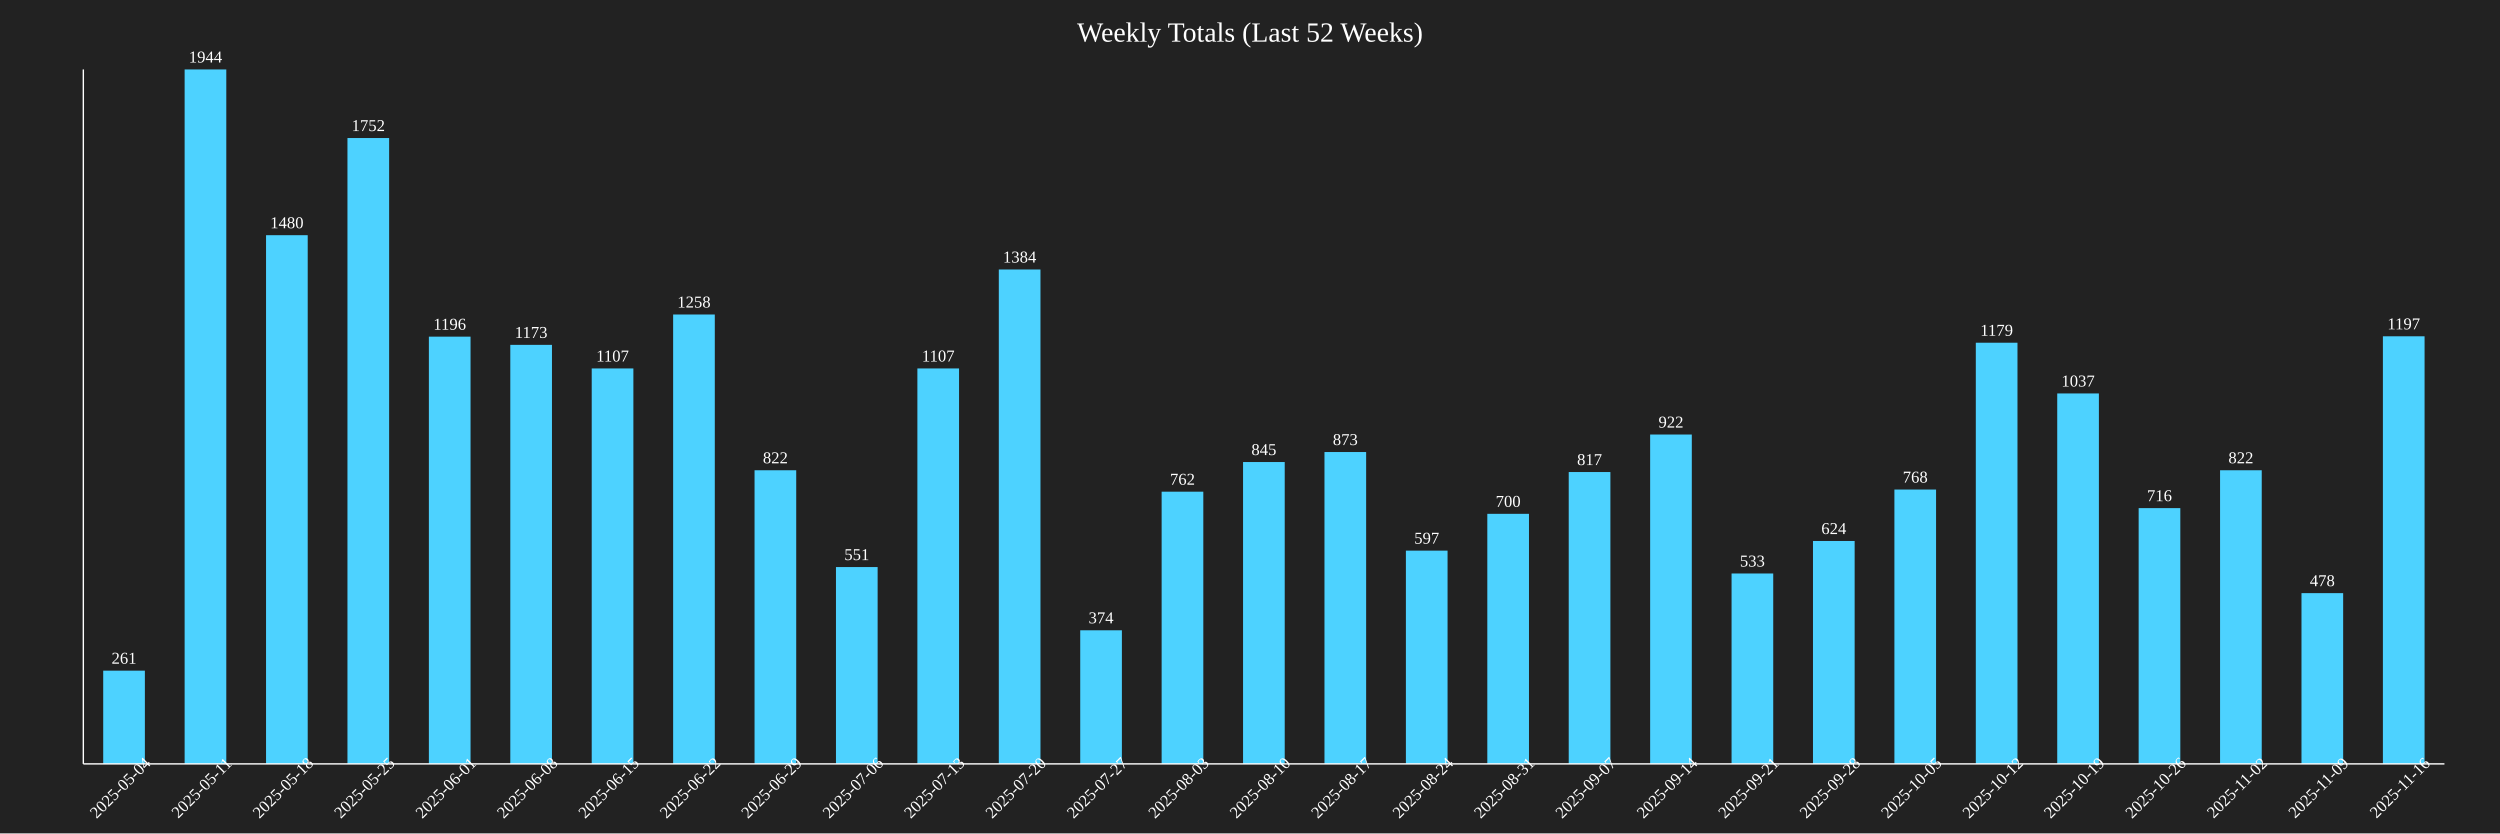
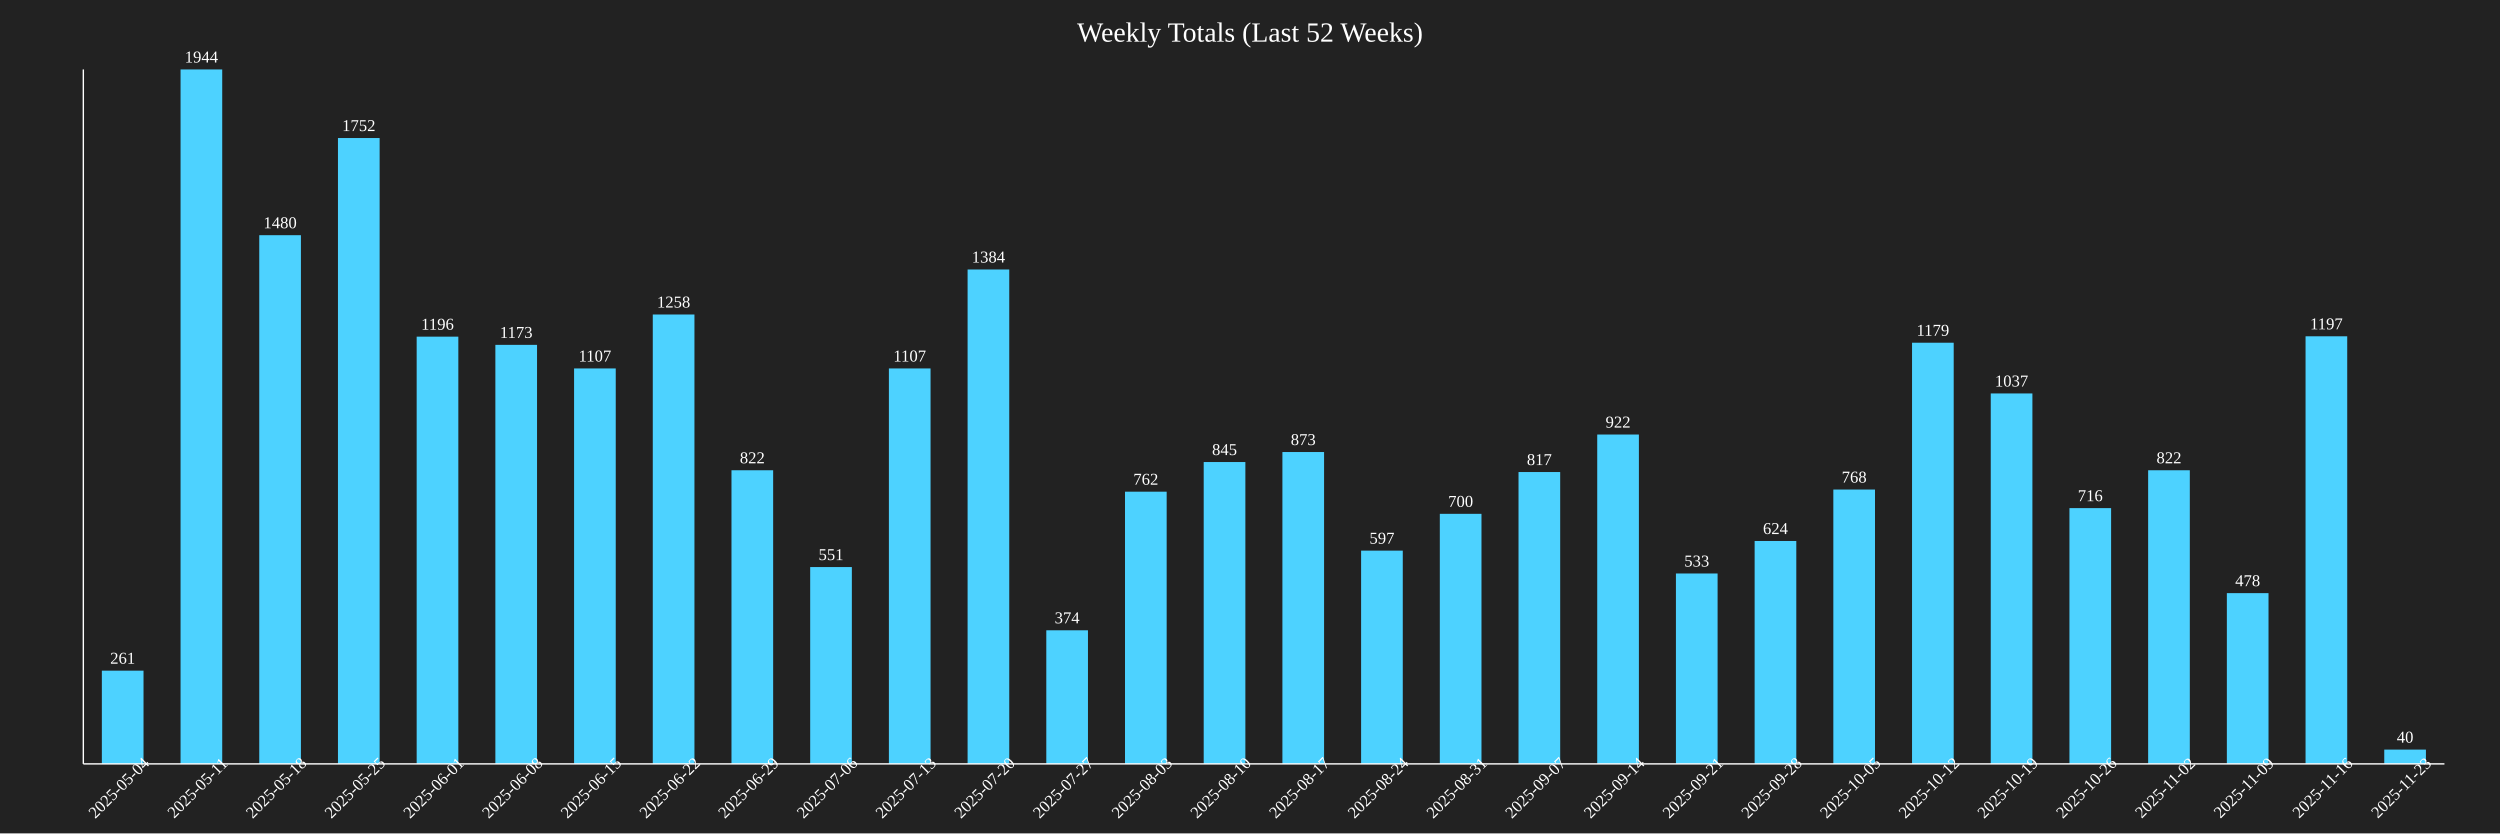
<svg xmlns="http://www.w3.org/2000/svg" baseProfile="full" height="600" version="1.1" width="1800">
  <defs />
  <rect fill="#222222" height="100%" width="100%" x="0" y="0" />
  <text fill="white" font-size="20" text-anchor="middle" x="900.0" y="30">Weekly Totals (Last 52 Weeks)</text>
-   <rect fill="#4DD2FF" height="67.13" width="30" x="74.31" y="482.87" />
-   <text fill="white" font-size="12" text-anchor="middle" x="89.31" y="477.87">261</text>
-   <text fill="white" font-size="12" text-anchor="middle" transform="rotate(-45,89.31034,570)" x="89.31" y="570">2025-05-04</text>
-   <rect fill="#4DD2FF" height="500.0" width="30" x="132.931" y="50.0" />
-   <text fill="white" font-size="12" text-anchor="middle" x="147.931" y="45.0">1944</text>
-   <text fill="white" font-size="12" text-anchor="middle" transform="rotate(-45,147.931,570)" x="147.931" y="570">2025-05-11</text>
-   <rect fill="#4DD2FF" height="380.658" width="30" x="191.552" y="169.342" />
-   <text fill="white" font-size="12" text-anchor="middle" x="206.552" y="164.342">1480</text>
-   <text fill="white" font-size="12" text-anchor="middle" transform="rotate(-45,206.5517,570)" x="206.552" y="570">2025-05-18</text>
-   <rect fill="#4DD2FF" height="450.617" width="30" x="250.172" y="99.383" />
-   <text fill="white" font-size="12" text-anchor="middle" x="265.172" y="94.383">1752</text>
-   <text fill="white" font-size="12" text-anchor="middle" transform="rotate(-45,265.1724,570)" x="265.172" y="570">2025-05-25</text>
-   <rect fill="#4DD2FF" height="307.613" width="30" x="308.793" y="242.387" />
-   <text fill="white" font-size="12" text-anchor="middle" x="323.793" y="237.387">1196</text>
-   <text fill="white" font-size="12" text-anchor="middle" transform="rotate(-45,323.7931,570)" x="323.793" y="570">2025-06-01</text>
-   <rect fill="#4DD2FF" height="301.698" width="30" x="367.414" y="248.302" />
-   <text fill="white" font-size="12" text-anchor="middle" x="382.414" y="243.302">1173</text>
-   <text fill="white" font-size="12" text-anchor="middle" transform="rotate(-45,382.4138,570)" x="382.414" y="570">2025-06-08</text>
-   <rect fill="#4DD2FF" height="284.722" width="30" x="426.034" y="265.278" />
-   <text fill="white" font-size="12" text-anchor="middle" x="441.034" y="260.278">1107</text>
-   <text fill="white" font-size="12" text-anchor="middle" transform="rotate(-45,441.0345,570)" x="441.034" y="570">2025-06-15</text>
-   <rect fill="#4DD2FF" height="323.56" width="30" x="484.655" y="226.44" />
-   <text fill="white" font-size="12" text-anchor="middle" x="499.655" y="221.44">1258</text>
-   <text fill="white" font-size="12" text-anchor="middle" transform="rotate(-45,499.6552,570)" x="499.655" y="570">2025-06-22</text>
-   <rect fill="#4DD2FF" height="211.42" width="30" x="543.276" y="338.58" />
-   <text fill="white" font-size="12" text-anchor="middle" x="558.276" y="333.58">822</text>
-   <text fill="white" font-size="12" text-anchor="middle" transform="rotate(-45,558.2759,570)" x="558.276" y="570">2025-06-29</text>
-   <rect fill="#4DD2FF" height="141.718" width="30" x="601.897" y="408.282" />
-   <text fill="white" font-size="12" text-anchor="middle" x="616.897" y="403.282">551</text>
-   <text fill="white" font-size="12" text-anchor="middle" transform="rotate(-45,616.8966,570)" x="616.897" y="570">2025-07-06</text>
-   <rect fill="#4DD2FF" height="284.722" width="30" x="660.517" y="265.278" />
-   <text fill="white" font-size="12" text-anchor="middle" x="675.517" y="260.278">1107</text>
-   <text fill="white" font-size="12" text-anchor="middle" transform="rotate(-45,675.5172,570)" x="675.517" y="570">2025-07-13</text>
-   <rect fill="#4DD2FF" height="355.967" width="30" x="719.138" y="194.033" />
-   <text fill="white" font-size="12" text-anchor="middle" x="734.138" y="189.033">1384</text>
-   <text fill="white" font-size="12" text-anchor="middle" transform="rotate(-45,734.1379,570)" x="734.138" y="570">2025-07-20</text>
-   <rect fill="#4DD2FF" height="96.193" width="30" x="777.759" y="453.807" />
-   <text fill="white" font-size="12" text-anchor="middle" x="792.759" y="448.807">374</text>
-   <text fill="white" font-size="12" text-anchor="middle" transform="rotate(-45,792.7586,570)" x="792.759" y="570">2025-07-27</text>
-   <rect fill="#4DD2FF" height="195.988" width="30" x="836.379" y="354.012" />
-   <text fill="white" font-size="12" text-anchor="middle" x="851.379" y="349.012">762</text>
-   <text fill="white" font-size="12" text-anchor="middle" transform="rotate(-45,851.3793,570)" x="851.379" y="570">2025-08-03</text>
-   <rect fill="#4DD2FF" height="217.335" width="30" x="895" y="332.665" />
-   <text fill="white" font-size="12" text-anchor="middle" x="910" y="327.665">845</text>
-   <text fill="white" font-size="12" text-anchor="middle" transform="rotate(-45,910,570)" x="910" y="570">2025-08-10</text>
-   <rect fill="#4DD2FF" height="224.537" width="30" x="953.621" y="325.463" />
-   <text fill="white" font-size="12" text-anchor="middle" x="968.621" y="320.463">873</text>
-   <text fill="white" font-size="12" text-anchor="middle" transform="rotate(-45,968.6207,570)" x="968.621" y="570">2025-08-17</text>
-   <rect fill="#4DD2FF" height="153.549" width="30" x="1012.241" y="396.451" />
-   <text fill="white" font-size="12" text-anchor="middle" x="1027.241" y="391.451">597</text>
-   <text fill="white" font-size="12" text-anchor="middle" transform="rotate(-45,1027.241,570)" x="1027.241" y="570">2025-08-24</text>
-   <rect fill="#4DD2FF" height="180.041" width="30" x="1070.862" y="369.959" />
-   <text fill="white" font-size="12" text-anchor="middle" x="1085.862" y="364.959">700</text>
-   <text fill="white" font-size="12" text-anchor="middle" transform="rotate(-45,1085.862,570)" x="1085.862" y="570">2025-08-31</text>
-   <rect fill="#4DD2FF" height="210.134" width="30" x="1129.483" y="339.866" />
-   <text fill="white" font-size="12" text-anchor="middle" x="1144.483" y="334.866">817</text>
-   <text fill="white" font-size="12" text-anchor="middle" transform="rotate(-45,1144.483,570)" x="1144.483" y="570">2025-09-07</text>
-   <rect fill="#4DD2FF" height="237.14" width="30" x="1188.103" y="312.86" />
-   <text fill="white" font-size="12" text-anchor="middle" x="1203.103" y="307.86">922</text>
-   <text fill="white" font-size="12" text-anchor="middle" transform="rotate(-45,1203.103,570)" x="1203.103" y="570">2025-09-14</text>
-   <rect fill="#4DD2FF" height="137.088" width="30" x="1246.724" y="412.912" />
-   <text fill="white" font-size="12" text-anchor="middle" x="1261.724" y="407.912">533</text>
-   <text fill="white" font-size="12" text-anchor="middle" transform="rotate(-45,1261.724,570)" x="1261.724" y="570">2025-09-21</text>
-   <rect fill="#4DD2FF" height="160.494" width="30" x="1305.345" y="389.506" />
-   <text fill="white" font-size="12" text-anchor="middle" x="1320.345" y="384.506">624</text>
-   <text fill="white" font-size="12" text-anchor="middle" transform="rotate(-45,1320.345,570)" x="1320.345" y="570">2025-09-28</text>
-   <rect fill="#4DD2FF" height="197.531" width="30" x="1363.966" y="352.469" />
-   <text fill="white" font-size="12" text-anchor="middle" x="1378.966" y="347.469">768</text>
-   <text fill="white" font-size="12" text-anchor="middle" transform="rotate(-45,1378.966,570)" x="1378.966" y="570">2025-10-05</text>
-   <rect fill="#4DD2FF" height="303.241" width="30" x="1422.586" y="246.759" />
-   <text fill="white" font-size="12" text-anchor="middle" x="1437.586" y="241.759">1179</text>
-   <text fill="white" font-size="12" text-anchor="middle" transform="rotate(-45,1437.586,570)" x="1437.586" y="570">2025-10-12</text>
-   <rect fill="#4DD2FF" height="266.718" width="30" x="1481.207" y="283.282" />
-   <text fill="white" font-size="12" text-anchor="middle" x="1496.207" y="278.282">1037</text>
-   <text fill="white" font-size="12" text-anchor="middle" transform="rotate(-45,1496.207,570)" x="1496.207" y="570">2025-10-19</text>
-   <rect fill="#4DD2FF" height="184.156" width="30" x="1539.828" y="365.844" />
-   <text fill="white" font-size="12" text-anchor="middle" x="1554.828" y="360.844">716</text>
-   <text fill="white" font-size="12" text-anchor="middle" transform="rotate(-45,1554.828,570)" x="1554.828" y="570">2025-10-26</text>
-   <rect fill="#4DD2FF" height="211.42" width="30" x="1598.448" y="338.58" />
-   <text fill="white" font-size="12" text-anchor="middle" x="1613.448" y="333.58">822</text>
-   <text fill="white" font-size="12" text-anchor="middle" transform="rotate(-45,1613.448,570)" x="1613.448" y="570">2025-11-02</text>
-   <rect fill="#4DD2FF" height="122.942" width="30" x="1657.069" y="427.058" />
-   <text fill="white" font-size="12" text-anchor="middle" x="1672.069" y="422.058">478</text>
-   <text fill="white" font-size="12" text-anchor="middle" transform="rotate(-45,1672.069,570)" x="1672.069" y="570">2025-11-09</text>
-   <rect fill="#4DD2FF" height="307.87" width="30" x="1715.69" y="242.13" />
-   <text fill="white" font-size="12" text-anchor="middle" x="1730.69" y="237.13">1197</text>
-   <text fill="white" font-size="12" text-anchor="middle" transform="rotate(-45,1730.69,570)" x="1730.69" y="570">2025-11-16</text>
+   <rect fill="#4DD2FF" height="67.13" width="30" x="73.333" y="482.87" />
+   <text fill="white" font-size="12" text-anchor="middle" x="88.333" y="477.87">261</text>
+   <text fill="white" font-size="12" text-anchor="middle" transform="rotate(-45,88.33333,570)" x="88.333" y="570">2025-05-04</text>
+   <rect fill="#4DD2FF" height="500.0" width="30" x="130.0" y="50.0" />
+   <text fill="white" font-size="12" text-anchor="middle" x="145.0" y="45.0">1944</text>
+   <text fill="white" font-size="12" text-anchor="middle" transform="rotate(-45,145.0,570)" x="145.0" y="570">2025-05-11</text>
+   <rect fill="#4DD2FF" height="380.658" width="30" x="186.667" y="169.342" />
+   <text fill="white" font-size="12" text-anchor="middle" x="201.667" y="164.342">1480</text>
+   <text fill="white" font-size="12" text-anchor="middle" transform="rotate(-45,201.6667,570)" x="201.667" y="570">2025-05-18</text>
+   <rect fill="#4DD2FF" height="450.617" width="30" x="243.333" y="99.383" />
+   <text fill="white" font-size="12" text-anchor="middle" x="258.333" y="94.383">1752</text>
+   <text fill="white" font-size="12" text-anchor="middle" transform="rotate(-45,258.3333,570)" x="258.333" y="570">2025-05-25</text>
+   <rect fill="#4DD2FF" height="307.613" width="30" x="300" y="242.387" />
+   <text fill="white" font-size="12" text-anchor="middle" x="315" y="237.387">1196</text>
+   <text fill="white" font-size="12" text-anchor="middle" transform="rotate(-45,315,570)" x="315" y="570">2025-06-01</text>
+   <rect fill="#4DD2FF" height="301.698" width="30" x="356.667" y="248.302" />
+   <text fill="white" font-size="12" text-anchor="middle" x="371.667" y="243.302">1173</text>
+   <text fill="white" font-size="12" text-anchor="middle" transform="rotate(-45,371.6667,570)" x="371.667" y="570">2025-06-08</text>
+   <rect fill="#4DD2FF" height="284.722" width="30" x="413.333" y="265.278" />
+   <text fill="white" font-size="12" text-anchor="middle" x="428.333" y="260.278">1107</text>
+   <text fill="white" font-size="12" text-anchor="middle" transform="rotate(-45,428.3333,570)" x="428.333" y="570">2025-06-15</text>
+   <rect fill="#4DD2FF" height="323.56" width="30" x="470" y="226.44" />
+   <text fill="white" font-size="12" text-anchor="middle" x="485" y="221.44">1258</text>
+   <text fill="white" font-size="12" text-anchor="middle" transform="rotate(-45,485,570)" x="485" y="570">2025-06-22</text>
+   <rect fill="#4DD2FF" height="211.42" width="30" x="526.667" y="338.58" />
+   <text fill="white" font-size="12" text-anchor="middle" x="541.667" y="333.58">822</text>
+   <text fill="white" font-size="12" text-anchor="middle" transform="rotate(-45,541.6667,570)" x="541.667" y="570">2025-06-29</text>
+   <rect fill="#4DD2FF" height="141.718" width="30" x="583.333" y="408.282" />
+   <text fill="white" font-size="12" text-anchor="middle" x="598.333" y="403.282">551</text>
+   <text fill="white" font-size="12" text-anchor="middle" transform="rotate(-45,598.3333,570)" x="598.333" y="570">2025-07-06</text>
+   <rect fill="#4DD2FF" height="284.722" width="30" x="640.0" y="265.278" />
+   <text fill="white" font-size="12" text-anchor="middle" x="655.0" y="260.278">1107</text>
+   <text fill="white" font-size="12" text-anchor="middle" transform="rotate(-45,655.0,570)" x="655.0" y="570">2025-07-13</text>
+   <rect fill="#4DD2FF" height="355.967" width="30" x="696.667" y="194.033" />
+   <text fill="white" font-size="12" text-anchor="middle" x="711.667" y="189.033">1384</text>
+   <text fill="white" font-size="12" text-anchor="middle" transform="rotate(-45,711.6667,570)" x="711.667" y="570">2025-07-20</text>
+   <rect fill="#4DD2FF" height="96.193" width="30" x="753.333" y="453.807" />
+   <text fill="white" font-size="12" text-anchor="middle" x="768.333" y="448.807">374</text>
+   <text fill="white" font-size="12" text-anchor="middle" transform="rotate(-45,768.3333,570)" x="768.333" y="570">2025-07-27</text>
+   <rect fill="#4DD2FF" height="195.988" width="30" x="810.0" y="354.012" />
+   <text fill="white" font-size="12" text-anchor="middle" x="825.0" y="349.012">762</text>
+   <text fill="white" font-size="12" text-anchor="middle" transform="rotate(-45,825.0,570)" x="825.0" y="570">2025-08-03</text>
+   <rect fill="#4DD2FF" height="217.335" width="30" x="866.667" y="332.665" />
+   <text fill="white" font-size="12" text-anchor="middle" x="881.667" y="327.665">845</text>
+   <text fill="white" font-size="12" text-anchor="middle" transform="rotate(-45,881.6667,570)" x="881.667" y="570">2025-08-10</text>
+   <rect fill="#4DD2FF" height="224.537" width="30" x="923.333" y="325.463" />
+   <text fill="white" font-size="12" text-anchor="middle" x="938.333" y="320.463">873</text>
+   <text fill="white" font-size="12" text-anchor="middle" transform="rotate(-45,938.3333,570)" x="938.333" y="570">2025-08-17</text>
+   <rect fill="#4DD2FF" height="153.549" width="30" x="980.0" y="396.451" />
+   <text fill="white" font-size="12" text-anchor="middle" x="995.0" y="391.451">597</text>
+   <text fill="white" font-size="12" text-anchor="middle" transform="rotate(-45,995.0,570)" x="995.0" y="570">2025-08-24</text>
+   <rect fill="#4DD2FF" height="180.041" width="30" x="1036.667" y="369.959" />
+   <text fill="white" font-size="12" text-anchor="middle" x="1051.667" y="364.959">700</text>
+   <text fill="white" font-size="12" text-anchor="middle" transform="rotate(-45,1051.667,570)" x="1051.667" y="570">2025-08-31</text>
+   <rect fill="#4DD2FF" height="210.134" width="30" x="1093.333" y="339.866" />
+   <text fill="white" font-size="12" text-anchor="middle" x="1108.333" y="334.866">817</text>
+   <text fill="white" font-size="12" text-anchor="middle" transform="rotate(-45,1108.333,570)" x="1108.333" y="570">2025-09-07</text>
+   <rect fill="#4DD2FF" height="237.14" width="30" x="1150" y="312.86" />
+   <text fill="white" font-size="12" text-anchor="middle" x="1165" y="307.86">922</text>
+   <text fill="white" font-size="12" text-anchor="middle" transform="rotate(-45,1165,570)" x="1165" y="570">2025-09-14</text>
+   <rect fill="#4DD2FF" height="137.088" width="30" x="1206.667" y="412.912" />
+   <text fill="white" font-size="12" text-anchor="middle" x="1221.667" y="407.912">533</text>
+   <text fill="white" font-size="12" text-anchor="middle" transform="rotate(-45,1221.667,570)" x="1221.667" y="570">2025-09-21</text>
+   <rect fill="#4DD2FF" height="160.494" width="30" x="1263.333" y="389.506" />
+   <text fill="white" font-size="12" text-anchor="middle" x="1278.333" y="384.506">624</text>
+   <text fill="white" font-size="12" text-anchor="middle" transform="rotate(-45,1278.333,570)" x="1278.333" y="570">2025-09-28</text>
+   <rect fill="#4DD2FF" height="197.531" width="30" x="1320" y="352.469" />
+   <text fill="white" font-size="12" text-anchor="middle" x="1335" y="347.469">768</text>
+   <text fill="white" font-size="12" text-anchor="middle" transform="rotate(-45,1335,570)" x="1335" y="570">2025-10-05</text>
+   <rect fill="#4DD2FF" height="303.241" width="30" x="1376.667" y="246.759" />
+   <text fill="white" font-size="12" text-anchor="middle" x="1391.667" y="241.759">1179</text>
+   <text fill="white" font-size="12" text-anchor="middle" transform="rotate(-45,1391.667,570)" x="1391.667" y="570">2025-10-12</text>
+   <rect fill="#4DD2FF" height="266.718" width="30" x="1433.333" y="283.282" />
+   <text fill="white" font-size="12" text-anchor="middle" x="1448.333" y="278.282">1037</text>
+   <text fill="white" font-size="12" text-anchor="middle" transform="rotate(-45,1448.333,570)" x="1448.333" y="570">2025-10-19</text>
+   <rect fill="#4DD2FF" height="184.156" width="30" x="1490" y="365.844" />
+   <text fill="white" font-size="12" text-anchor="middle" x="1505" y="360.844">716</text>
+   <text fill="white" font-size="12" text-anchor="middle" transform="rotate(-45,1505,570)" x="1505" y="570">2025-10-26</text>
+   <rect fill="#4DD2FF" height="211.42" width="30" x="1546.667" y="338.58" />
+   <text fill="white" font-size="12" text-anchor="middle" x="1561.667" y="333.58">822</text>
+   <text fill="white" font-size="12" text-anchor="middle" transform="rotate(-45,1561.667,570)" x="1561.667" y="570">2025-11-02</text>
+   <rect fill="#4DD2FF" height="122.942" width="30" x="1603.333" y="427.058" />
+   <text fill="white" font-size="12" text-anchor="middle" x="1618.333" y="422.058">478</text>
+   <text fill="white" font-size="12" text-anchor="middle" transform="rotate(-45,1618.333,570)" x="1618.333" y="570">2025-11-09</text>
+   <rect fill="#4DD2FF" height="307.87" width="30" x="1660" y="242.13" />
+   <text fill="white" font-size="12" text-anchor="middle" x="1675" y="237.13">1197</text>
+   <text fill="white" font-size="12" text-anchor="middle" transform="rotate(-45,1675,570)" x="1675" y="570">2025-11-16</text>
+   <rect fill="#4DD2FF" height="10.288" width="30" x="1716.667" y="539.712" />
+   <text fill="white" font-size="12" text-anchor="middle" x="1731.667" y="534.712">40</text>
+   <text fill="white" font-size="12" text-anchor="middle" transform="rotate(-45,1731.667,570)" x="1731.667" y="570">2025-11-23</text>
  <line stroke="white" x1="60" x2="60" y1="50" y2="550" />
  <line stroke="white" x1="60" x2="1760" y1="550" y2="550" />
</svg>
